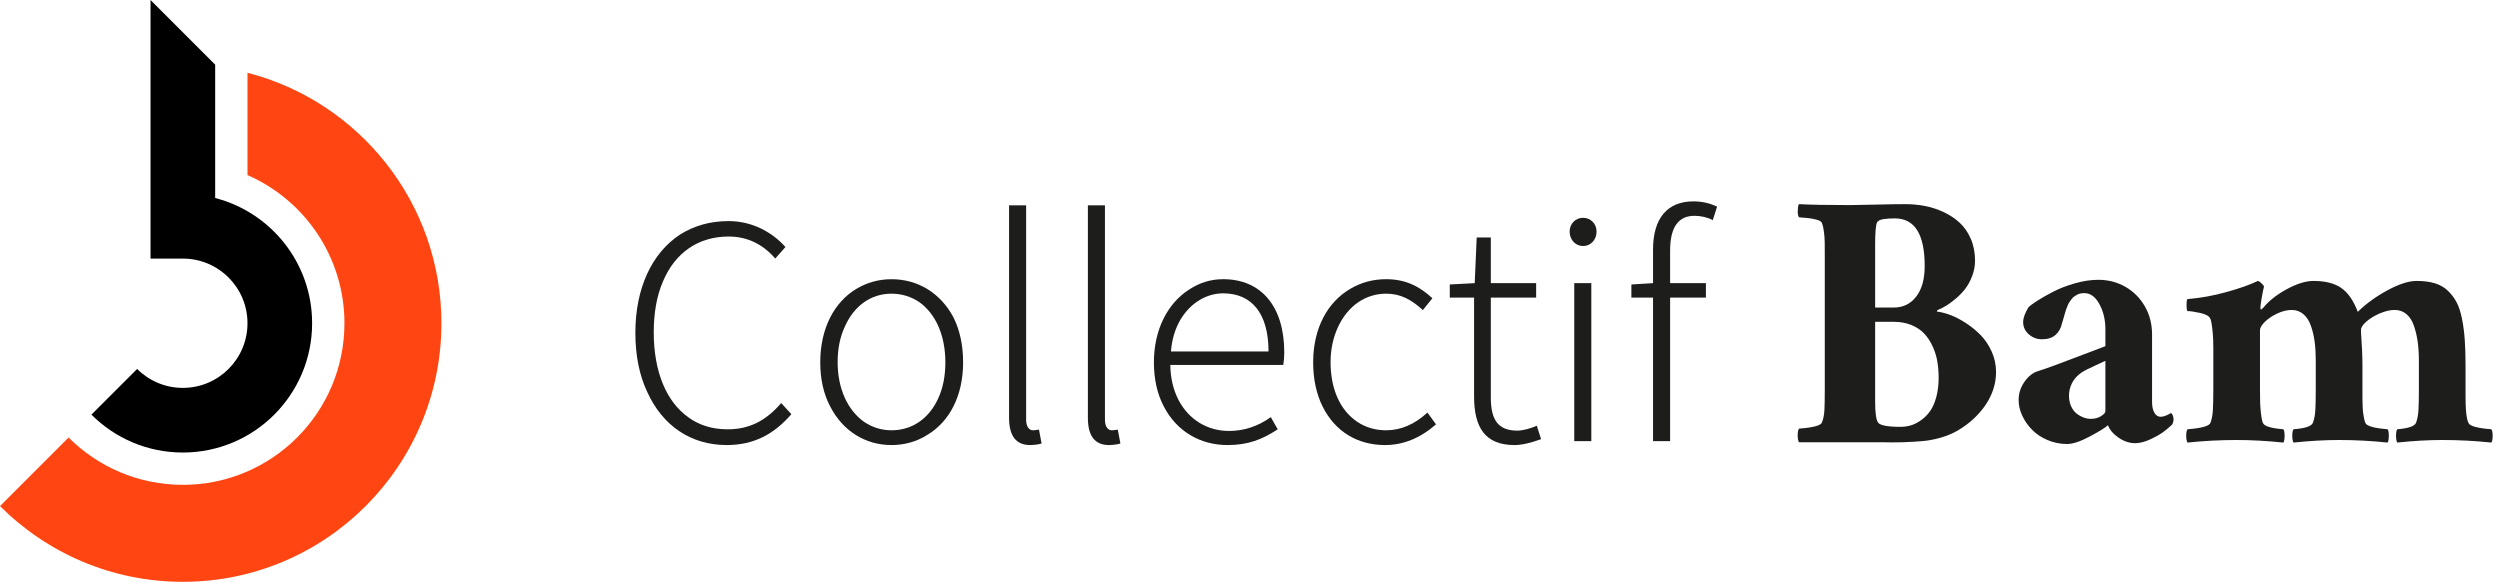
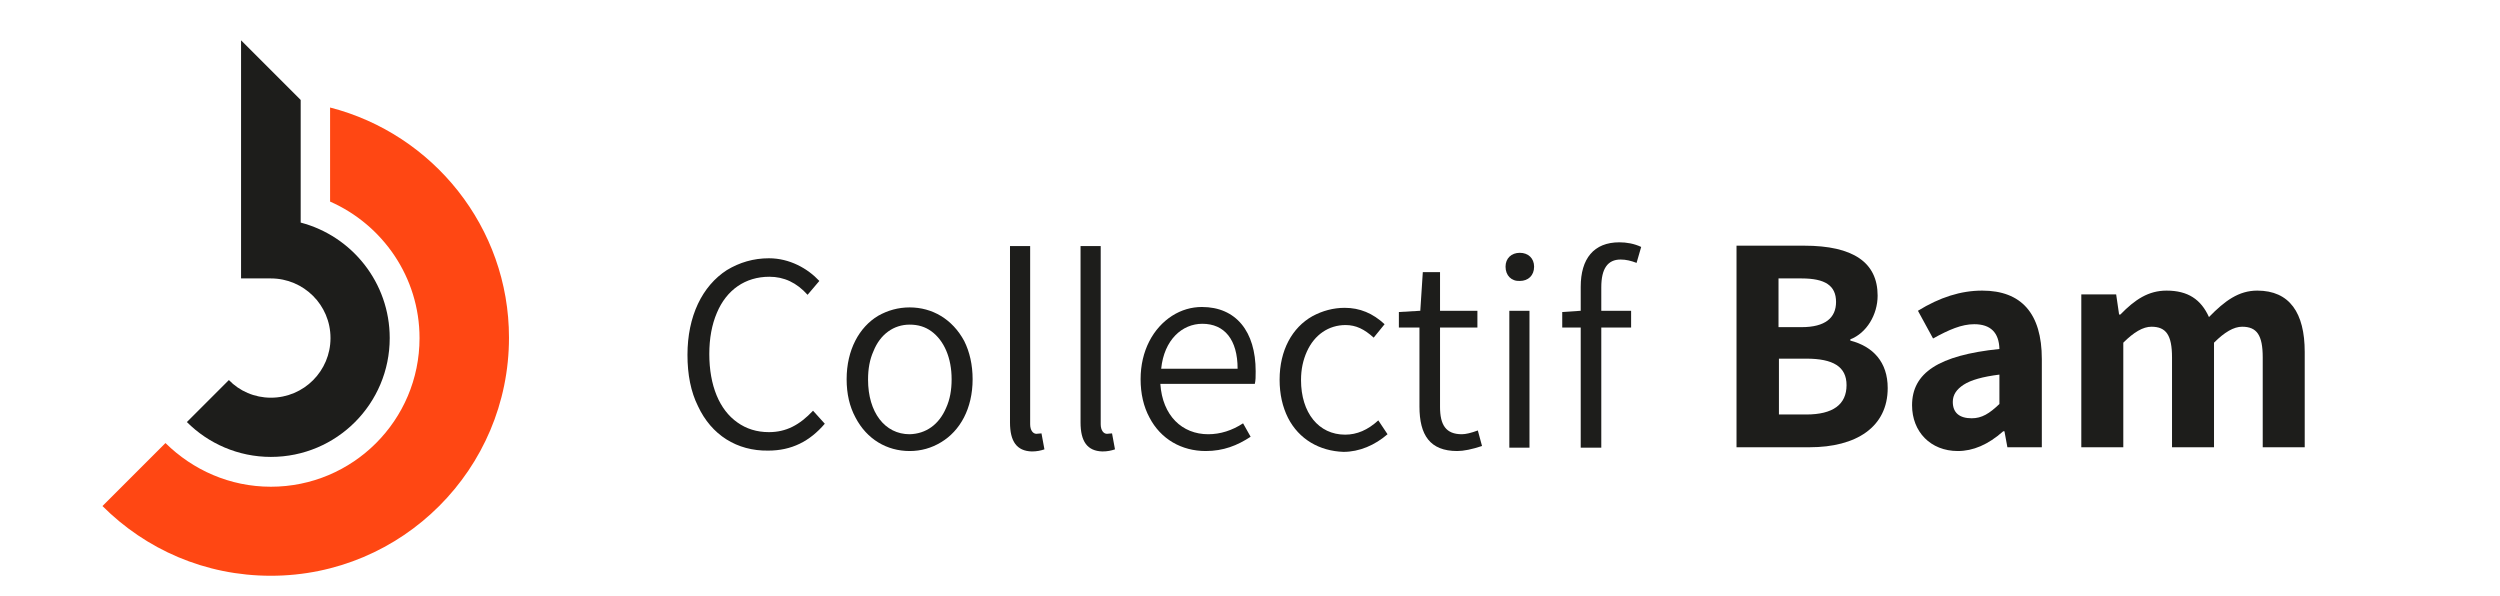
- <svg xmlns="http://www.w3.org/2000/svg" version="1.1" id="Layer_1" x="0px" y="0px" width="550px" height="128px" viewBox="0 0 550 128" style="enable-background:new 0 0 550 128;" xml:space="preserve">
-   <path id="XMLID_26_" style="fill:#1D1D1B;" d="M142.382,86.208c-1.735-3.687-2.6-8.017-2.6-13.003c0-9.9,3.682-17.565,9.826-21.603  c3.104-1.952,6.648-2.961,10.691-2.961c5.204,0,9.613,2.456,12.499,5.704l-2.239,2.53c-2.817-3.252-6.287-4.839-10.26-4.839  c-6.643,0-11.778,3.534-14.452,9.895c-1.374,3.183-2.022,6.939-2.022,11.2c0,8.6,2.748,15.247,7.661,18.712  c2.382,1.735,5.274,2.604,8.6,2.604c4.695,0,8.378-1.809,11.778-5.782l2.234,2.456c-3.826,4.413-8.234,6.791-14.234,6.791  C152.064,97.912,145.777,93.726,142.382,86.208" />
-   <path id="XMLID_23_" style="fill:#1D1D1B;" d="M182.626,89.39c-1.448-2.748-2.17-6-2.17-9.682c0-7.517,3.109-13.221,7.873-16.117  c2.387-1.439,4.987-2.165,7.809-2.165c5.704,0,10.765,2.96,13.656,8.456c1.374,2.813,2.091,6.065,2.091,9.826  c0,7.439-3.035,13.078-7.873,15.964c-2.382,1.522-5.061,2.239-7.873,2.239C190.425,97.911,185.438,94.881,182.626,89.39   M206.468,87.507c1.008-2.239,1.513-4.843,1.513-7.799c0-5.852-2.091-10.621-5.704-13.221c-1.809-1.231-3.904-1.878-6.139-1.878  c-4.557,0-8.239,2.674-10.26,7.221c-1.087,2.313-1.596,4.913-1.596,7.878c0,5.852,2.239,10.547,5.782,13.078  c1.809,1.226,3.83,1.878,6.074,1.878C200.685,94.664,204.446,92.064,206.468,87.507" />
-   <path id="XMLID_22_" style="fill:#1D1D1B;" d="M221.995,91.917v-46.75h3.756v47.185c0,1.517,0.652,2.313,1.522,2.313  c0.361,0,0.791-0.074,1.3-0.148l0.578,3.035c-0.143,0.074-0.435,0.148-0.87,0.217c-0.504,0.074-1.008,0.143-1.661,0.143  C223.517,97.912,221.995,95.895,221.995,91.917" />
-   <path id="XMLID_21_" style="fill:#1D1D1B;" d="M239.333,91.917v-46.75h3.756v47.185c0,1.517,0.652,2.313,1.527,2.313  c0.356,0,0.786-0.074,1.295-0.148l0.578,3.035c-0.143,0.074-0.435,0.148-0.87,0.217c-0.504,0.074-1.004,0.143-1.661,0.143  C240.855,97.912,239.333,95.895,239.333,91.917" />
-   <path id="XMLID_18_" style="fill:#1D1D1B;" d="M282.322,80.282h-24.855c0.079,6,2.674,10.482,6.504,12.791  c1.952,1.156,4.048,1.735,6.43,1.735c3.252,0,6.356-1.013,9.178-3.035l1.517,2.674c-3.395,2.234-6.504,3.465-11.051,3.465  c-6,0-11.204-3.03-14.021-8.521c-1.443-2.748-2.165-6-2.165-9.682c0-7.295,3.109-13.082,7.799-16.038  c2.313-1.517,4.774-2.248,7.443-2.248c8.382,0,13.438,6.004,13.438,16.117C282.539,78.478,282.47,79.417,282.322,80.282   M279.074,77.321c0-8.378-3.687-12.786-9.974-12.786c-3.543,0-7.082,1.948-9.395,5.778c-1.152,1.952-1.874,4.26-2.096,7.008H279.074  z" />
-   <path id="XMLID_17_" style="fill:#1D1D1B;" d="M290.987,89.46c-1.369-2.748-2.091-5.995-2.091-9.751  c0-7.517,3.178-13.226,8.091-16.117c2.382-1.439,5.061-2.17,7.947-2.17c4.339,0,7.369,1.591,10.191,4.191l-2.096,2.604  c-2.53-2.308-4.917-3.608-8.026-3.608c-4.621,0-8.452,2.674-10.621,7.295c-1.082,2.313-1.656,4.913-1.656,7.804  c0,5.852,2.091,10.547,5.852,13.078c1.804,1.221,3.974,1.878,6.356,1.878c3.252,0,6.287-1.304,9.104-3.899l1.883,2.595  c-3.469,3.039-7.23,4.552-11.2,4.552C298.648,97.912,293.739,94.951,290.987,89.46" />
-   <path id="XMLID_16_" style="fill:#1D1D1B;" d="M324.299,87.22V65.474h-5.348v-2.891l5.486-0.291l0.435-10.043h3.109v10.043h9.969  v3.183h-9.969v21.964c0,4.843,1.517,7.3,5.852,7.3c1.156,0,3.035-0.509,4.26-1.087l0.944,2.965c-2.382,0.87-4.339,1.295-5.852,1.295  C326.751,97.911,324.299,94.085,324.299,87.22" />
-   <path id="XMLID_13_" style="fill:#1D1D1B;" d="M345.32,50.955c0-1.74,1.3-3.039,2.961-3.039s2.965,1.3,2.965,3.039  c0,1.799-1.305,3.173-2.965,3.173S345.32,52.754,345.32,50.955 M346.334,62.293h3.756v34.755h-3.756V62.293z" />
-   <path id="XMLID_12_" style="fill:#1D1D1B;" d="M367.424,55.139v7.152h7.878v3.183h-7.878v31.577h-3.756V65.474h-4.765v-2.891  l4.765-0.291v-7.369c0-6.865,3.109-10.621,8.891-10.621c1.809,0,3.539,0.365,5.2,1.156l-0.939,2.961  c-1.3-0.648-2.674-0.939-4.048-0.939C369.233,47.479,367.424,50.009,367.424,55.139" />
-   <path id="XMLID_8_" style="fill:#1D1D1B;" d="M395.494,95.704c0-0.648,0.093-1.12,0.282-1.406c3.127-0.241,4.806-0.685,5.042-1.341  c0.305-0.726,0.486-1.619,0.551-2.678c0.06-1.055,0.083-2.642,0.083-4.751V56.499c0-1.425-0.005-2.493-0.014-3.183  c-0.009-0.694-0.065-1.443-0.162-2.253c-0.092-0.814-0.241-1.476-0.458-1.994c-0.023-0.097-0.092-0.194-0.208-0.296  c-0.12-0.106-0.278-0.194-0.463-0.268c-0.185-0.069-0.375-0.139-0.564-0.194c-0.185-0.06-0.416-0.111-0.685-0.157  c-0.273-0.046-0.509-0.088-0.708-0.125c-0.204-0.032-0.444-0.065-0.74-0.088c-0.291-0.018-0.518-0.037-0.671-0.051  c-0.153-0.014-0.342-0.028-0.578-0.037c-0.236-0.014-0.379-0.028-0.426-0.051c-0.19-0.259-0.282-0.722-0.282-1.379  c0.019-0.046,0.032-0.083,0.032-0.106c0-0.703,0.083-1.17,0.25-1.406c2.373,0.139,6.139,0.208,11.287,0.208  c1.008,0,2.873-0.037,5.588-0.106c2.715-0.069,4.89-0.102,6.513-0.102c1.466,0,2.91,0.134,4.316,0.402  c1.416,0.268,2.789,0.722,4.136,1.351c1.342,0.634,2.517,1.416,3.52,2.341c1.004,0.925,1.818,2.105,2.443,3.534  c0.625,1.439,0.93,3.039,0.93,4.825c0,1.171-0.217,2.313-0.657,3.428c-0.43,1.115-0.958,2.059-1.564,2.836  c-0.611,0.773-1.305,1.48-2.082,2.124c-0.773,0.647-1.448,1.147-2.035,1.499c-0.592,0.352-1.11,0.62-1.573,0.809  c-0.319,0.12-0.481,0.25-0.481,0.393l0.102,0.111c0.837,0.093,1.795,0.342,2.868,0.74c1.078,0.403,2.216,0.99,3.405,1.767  c1.198,0.777,2.29,1.67,3.266,2.665c0.981,1.004,1.786,2.207,2.419,3.622c0.638,1.416,0.953,2.91,0.953,4.487  c0,2.544-0.763,4.945-2.281,7.198c-1.517,2.248-3.553,4.127-6.092,5.639c-1.119,0.657-2.359,1.184-3.738,1.587  c-1.379,0.398-2.743,0.662-4.099,0.777c-1.351,0.116-2.789,0.199-4.316,0.25c-0.759,0.023-1.503,0.032-2.248,0.032  c-0.74,0-1.462-0.009-2.17-0.032h-18.411C395.587,97.032,395.494,96.5,395.494,95.704 M412.532,67.662h4.089  c2.049,0,3.696-0.8,4.941-2.406c1.249-1.605,1.869-3.853,1.869-6.731c0-6.985-2.183-10.478-6.564-10.478  c-0.537,0-0.985,0.009-1.351,0.037c-0.37,0.023-0.745,0.06-1.133,0.12s-0.708,0.153-0.953,0.282  c-0.241,0.13-0.416,0.301-0.509,0.509c-0.259,0.634-0.389,2.244-0.389,4.82V67.662z M412.532,88.386  c0,2.415,0.213,3.942,0.638,4.571c0.444,0.634,2.105,0.948,4.973,0.948c0.773,0,1.531-0.111,2.271-0.333  c0.74-0.222,1.49-0.601,2.239-1.143c0.759-0.536,1.416-1.207,1.975-1.998c0.564-0.8,1.022-1.832,1.36-3.099  c0.342-1.267,0.513-2.674,0.513-4.219c0-1.24-0.097-2.429-0.282-3.553c-0.19-1.124-0.527-2.234-1.027-3.322  c-0.49-1.096-1.101-2.031-1.832-2.817c-0.726-0.786-1.67-1.415-2.826-1.901c-1.152-0.476-2.452-0.721-3.914-0.721h-4.089V88.386z" />
-   <path id="XMLID_5_" style="fill:#1D1D1B;" d="M444.098,88.042c0-1.485,0.426-2.831,1.272-4.029c0.842-1.207,1.809-1.98,2.896-2.336  c0.87-0.259,2.225-0.731,4.062-1.411c1.837-0.689,3.872-1.452,6.102-2.304c2.239-0.851,3.821-1.448,4.755-1.804v-1.661V72.41  c0-2.049-0.435-3.886-1.314-5.5c-0.879-1.619-1.98-2.424-3.317-2.424c-0.301,0-0.587,0.032-0.874,0.088  c-0.282,0.06-0.541,0.152-0.763,0.282c-0.227,0.134-0.439,0.268-0.634,0.407c-0.199,0.143-0.384,0.333-0.56,0.569  c-0.171,0.236-0.328,0.453-0.463,0.657c-0.139,0.194-0.268,0.458-0.393,0.777c-0.125,0.315-0.236,0.601-0.338,0.861  c-0.097,0.259-0.199,0.583-0.296,0.976c-0.102,0.389-0.194,0.726-0.287,1.008c-0.088,0.282-0.199,0.634-0.319,1.059  c-0.213,1.013-0.671,1.846-1.392,2.493c-0.717,0.652-1.721,0.976-3.016,0.976c-1.106,0-2.068-0.37-2.891-1.096  c-0.828-0.731-1.235-1.628-1.235-2.692c0-0.865,0.384-1.938,1.152-3.224c0.338-0.347,0.962-0.828,1.892-1.42  c0.921-0.601,2.077-1.254,3.469-1.98c1.388-0.726,2.998-1.356,4.82-1.878c1.823-0.527,3.562-0.791,5.218-0.791  c2.156,0,4.131,0.509,5.926,1.531c1.786,1.018,3.22,2.447,4.284,4.284c1.069,1.841,1.601,3.918,1.601,6.24v14.822  c0,0.68,0.083,1.272,0.25,1.767c0.162,0.495,0.384,0.865,0.666,1.11c0.282,0.25,0.601,0.375,0.953,0.375  c0.259,0,0.523-0.042,0.791-0.125c0.273-0.083,0.486-0.162,0.638-0.231c0.153-0.069,0.333-0.162,0.546-0.282l0.319-0.176  c0.162,0.074,0.296,0.25,0.402,0.546c0.106,0.296,0.162,0.56,0.162,0.796c0,0.453-0.106,0.846-0.319,1.198  c-0.541,0.518-1.166,1.041-1.869,1.573c-0.703,0.527-1.675,1.078-2.905,1.656c-1.235,0.578-2.355,0.86-3.358,0.86  c-1.244,0-2.456-0.402-3.645-1.212c-1.18-0.814-1.957-1.725-2.331-2.738c-0.666,0.588-2.022,1.425-4.066,2.507  c-2.049,1.083-3.687,1.624-4.917,1.624c-1.499,0-2.924-0.282-4.261-0.846c-1.346-0.564-2.475-1.309-3.391-2.225  c-0.921-0.92-1.656-1.957-2.197-3.104C444.375,90.35,444.098,89.198,444.098,88.042 M455.182,87.232  c0.023,0.824,0.185,1.559,0.49,2.207c0.305,0.647,0.699,1.161,1.175,1.54c0.481,0.379,0.99,0.661,1.527,0.865  c0.546,0.199,1.069,0.301,1.582,0.301c0.893,0,1.656-0.199,2.285-0.601c0.634-0.407,0.944-0.754,0.944-1.059V79.377  c-0.162,0.093-0.911,0.444-2.244,1.046c-1.332,0.601-2.318,1.096-2.951,1.499c-0.981,0.662-1.707,1.462-2.174,2.41  c-0.421,0.87-0.634,1.744-0.634,2.614V87.232z" />
-   <path id="XMLID_4_" style="fill:#1D1D1B;" d="M480.968,95.812c0-0.638,0.097-1.096,0.287-1.374c3.099-0.236,4.783-0.703,5.038-1.411  c0.282-0.731,0.463-1.619,0.532-2.683c0.069-1.055,0.106-2.646,0.106-4.76v-9.067c0-0.495-0.014-1.101-0.037-1.814  c-0.023-0.722-0.093-1.591-0.213-2.614c-0.116-1.022-0.268-1.712-0.453-2.063c-0.264-0.518-1.004-0.916-2.225-1.184  c-1.221-0.268-2.142-0.403-2.748-0.403c-0.148-0.102-0.213-0.569-0.213-1.402s0.088-1.244,0.278-1.244  c2.752-0.222,5.57-0.731,8.447-1.527c2.882-0.791,5.204-1.61,6.971-2.461c0.259,0.069,0.546,0.264,0.865,0.587  c0.315,0.324,0.477,0.555,0.477,0.685c-0.051,0.143-0.125,0.463-0.231,0.953c-0.106,0.495-0.204,1.009-0.282,1.527  c-0.083,0.518-0.153,0.985-0.213,1.397c-0.056,0.416-0.074,0.634-0.056,0.657c0,0.282,0.028,0.453,0.074,0.504  c0.093,0,0.282-0.148,0.564-0.43c1.226-1.508,2.947-2.864,5.167-4.071c2.225-1.207,4.182-1.809,5.875-1.809  c2.563,0,4.594,0.509,6.083,1.536c1.494,1.022,2.711,2.78,3.654,5.269c1.809-1.786,3.983-3.368,6.523-4.742  c2.54-1.374,4.681-2.063,6.426-2.063c1.499,0,2.812,0.167,3.932,0.495c1.115,0.328,2.068,0.856,2.859,1.587  c0.786,0.736,1.434,1.577,1.957,2.535c0.513,0.972,0.921,2.183,1.217,3.659c0.296,1.462,0.5,3.012,0.615,4.635  c0.116,1.619,0.176,3.539,0.176,5.75v5.116v1.656c0,0.352,0.005,0.823,0.018,1.411c0.014,0.592,0.032,1.046,0.055,1.374  c0.023,0.328,0.056,0.694,0.102,1.092c0.051,0.407,0.111,0.754,0.176,1.064c0.074,0.305,0.162,0.588,0.287,0.846  c0.259,0.708,1.938,1.175,5.042,1.411c0.19,0.259,0.282,0.713,0.282,1.374v0.106c0,0.708-0.093,1.189-0.282,1.448  c-3.599-0.379-7.212-0.564-10.829-0.564c-2.988,0-6.282,0.185-9.881,0.564c-0.162-0.259-0.25-0.74-0.259-1.448  c-0.014-0.703,0.074-1.203,0.259-1.48c2.447-0.189,3.821-0.661,4.131-1.411c0.278-0.731,0.458-1.619,0.532-2.683  c0.069-1.055,0.102-2.646,0.102-4.76v-6.245c0-1.527-0.088-2.914-0.264-4.163c-0.176-1.244-0.453-2.415-0.828-3.506  c-0.379-1.096-0.921-1.952-1.638-2.558c-0.722-0.615-1.582-0.92-2.581-0.92s-2.091,0.25-3.28,0.754  c-1.189,0.509-2.174,1.115-2.965,1.804c-0.786,0.694-1.18,1.3-1.18,1.818v0.458c0.213,2.938,0.319,5.422,0.319,7.443v5.116v1.975  c0,0.426,0.014,0.962,0.037,1.619c0.023,0.662,0.055,1.175,0.102,1.559c0.051,0.37,0.116,0.772,0.194,1.198  c0.083,0.421,0.18,0.782,0.305,1.092c0.278,0.708,1.911,1.175,4.899,1.411c0.19,0.278,0.282,0.777,0.264,1.48  c-0.009,0.708-0.097,1.189-0.264,1.448c-3.599-0.379-7.161-0.564-10.686-0.564c-3.081,0-6.425,0.185-10.02,0.564  c-0.167-0.259-0.254-0.74-0.268-1.448c-0.009-0.703,0.079-1.203,0.268-1.48c2.535-0.189,3.96-0.661,4.265-1.411  c0.282-0.731,0.458-1.619,0.532-2.683c0.069-1.055,0.102-2.646,0.102-4.76v-6.245c0-1.527-0.079-2.914-0.245-4.163  c-0.167-1.244-0.439-2.415-0.828-3.506c-0.384-1.096-0.939-1.952-1.656-2.558c-0.717-0.615-1.573-0.92-2.558-0.92  c-1.008,0-2.072,0.259-3.178,0.777c-1.101,0.518-2.012,1.129-2.734,1.832c-0.712,0.712-1.073,1.323-1.073,1.837v12.948  c0,1.295,0.014,2.285,0.037,2.979c0.023,0.694,0.079,1.485,0.176,2.382c0.093,0.893,0.231,1.587,0.426,2.081  c0.278,0.731,1.781,1.193,4.51,1.411c0.19,0.278,0.278,0.777,0.268,1.48c-0.014,0.708-0.102,1.189-0.268,1.448  c-3.594-0.379-7.018-0.564-10.265-0.564c-3.622,0-7.23,0.185-10.825,0.564C481.065,97.107,480.968,96.589,480.968,95.812" />
-   <path id="XMLID_3_" style="fill:#FF4612;" d="M54.452,16.014l-0.005,0.019V38.52c12.555,5.486,21.33,18.013,21.33,32.594  c0,19.633-15.918,35.551-35.551,35.551c-9.816,0-18.707-3.983-25.142-10.413L0,111.337C10.297,121.63,24.518,128,40.227,128  c31.415,0,56.886-25.471,56.886-56.886C97.113,44.603,78.984,22.334,54.452,16.014" />
-   <path id="XMLID_2_" d="M47.337,43.563V14.22L33.117,0v56.89h7.11c7.855,0,14.22,6.365,14.22,14.216  c0,7.859-6.365,14.229-14.22,14.229c-3.927,0-7.48-1.591-10.057-4.168L20.113,91.22c5.153,5.153,12.259,8.336,20.114,8.336  c15.705,0,28.44-12.74,28.44-28.44C68.667,57.857,59.601,46.718,47.337,43.563" />
+ <svg xmlns="http://www.w3.org/2000/svg" version="1.1" id="Calque_1" x="0px" y="0px" viewBox="0 0 595.3 141.7" style="enable-background:new 0 0 595.3 141.7;" xml:space="preserve">
+   <style type="text/css">
+   .st0{fill:#1D1D1B;}
+   .st1{fill:#FF4713;}
+ </style>
+   <g id="Calque_2_1_">
+     <g>
+       <path class="st0" d="M166.2,96.7c-1.7-3.4-2.5-7.5-2.5-12.2c0-9.2,3.5-16.4,9.4-20.2c3-1.8,6.3-2.8,10-2.8c4.9,0,9.2,2.4,12,5.4       l-2.8,3.3c-2.6-2.9-5.6-4.3-9.1-4.3c-5.7,0-10.2,3.1-12.5,8.6c-1.2,2.8-1.8,6.1-1.8,9.8c0,7.5,2.4,13.3,6.7,16.3       c2.1,1.5,4.6,2.3,7.5,2.3c4.1,0,7.3-1.7,10.5-5.1l2.8,3.1c-3.6,4.2-7.9,6.4-13.5,6.4C175.5,107.4,169.4,103.6,166.2,96.7z" />
+       <path class="st0" d="M203.7,99.4c-1.4-2.6-2.1-5.6-2.1-9.1c0-7,3-12.4,7.5-15.1c2.3-1.3,4.8-2,7.5-2c5.4,0,10.2,2.8,13,8       c1.3,2.6,2,5.7,2,9.1c0,7-3,12.3-7.5,15c-2.3,1.4-4.8,2.1-7.5,2.1C211.2,107.4,206.4,104.6,203.7,99.4z M225.3,97.1       c0.9-2,1.3-4.2,1.3-6.8c0-5.1-1.8-9.2-4.8-11.4c-1.5-1.1-3.2-1.6-5.2-1.6c-3.8,0-7,2.3-8.6,6.3c-0.9,2-1.3,4.2-1.3,6.8       c0,7.8,4,13,9.9,13C220.5,103.3,223.6,101.1,225.3,97.1z" />
+       <path class="st0" d="M240.5,100.6v-42h4.8V101c0,1.5,0.7,2.3,1.5,2.3c0.3,0,0.7-0.1,1.2-0.1l0.7,3.8c-0.9,0.3-1.8,0.5-3,0.5       C242.1,107.4,240.5,105.1,240.5,100.6z" />
+       <path class="st0" d="M257.3,100.6v-42h4.8V101c0,1.5,0.7,2.3,1.5,2.3c0.3,0,0.7-0.1,1.2-0.1l0.7,3.8c-0.9,0.3-1.8,0.5-3,0.5       C258.9,107.4,257.3,105.1,257.3,100.6z" />
+       <path class="st0" d="M298.8,91.4h-22.5c0.5,7.6,5.2,12,11.4,12c2.9,0,5.7-0.9,8.3-2.6l1.8,3.2c-3.2,2.1-6.5,3.4-10.7,3.4       c-5.7,0-10.7-2.8-13.4-8c-1.4-2.6-2.1-5.7-2.1-9.1c0-6.8,3-12.2,7.5-15.1c2.2-1.4,4.6-2.1,7.1-2.1c8.1,0,12.8,5.8,12.8,15.3       C299,89.6,299,90.6,298.8,91.4z M294.7,87.8c0-6.9-3.1-10.7-8.4-10.7c-4.8,0-9.1,3.8-9.8,10.7H294.7z" />
+       <path class="st0" d="M306.7,99.5c-1.3-2.6-2-5.6-2-9.1c0-7,3-12.4,7.8-15.1c2.4-1.3,5-2,7.7-2c3.6,0,6.7,1.3,9.5,3.9l-2.6,3.2       c-2.2-2-4.2-3-6.7-3c-4,0-7.4,2.3-9.2,6.3c-0.9,2-1.4,4.2-1.4,6.8c0,7.8,4.2,13,10.5,13c2.8,0,5.4-1.1,7.9-3.4l2.2,3.3       c-3,2.6-6.7,4.2-10.5,4.2C314.2,107.4,309.3,104.6,306.7,99.5z" />
+       <path class="st0" d="M338,96.8V78h-4.9v-3.7l5.1-0.3l0.6-9.2h4.1V74h8.9v4h-8.9v18.9c0,4.3,1.4,6.5,5.2,6.5c0.9,0,2.2-0.3,3.8-0.9       l1,3.7c-2.4,0.8-4.4,1.2-5.9,1.2C340.5,107.4,338,103.6,338,96.8z" />
+       <path class="st0" d="M358.5,63.5c0-2,1.4-3.3,3.4-3.3s3.4,1.3,3.4,3.3c0,2.1-1.4,3.4-3.4,3.4C359.9,67,358.5,65.6,358.5,63.5z        M359.4,74h4.8v32.6h-4.8V74z" />
+       <path class="st0" d="M381.3,68.4V74h7.1v4h-7.1v28.6h-4.9V78H372v-3.7l4.4-0.3v-5.7c0-6.7,3.1-10.6,9.2-10.6       c1.7,0,3.5,0.3,5.2,1.1l-1.1,3.8c-1.3-0.5-2.5-0.8-3.8-0.8C382.8,61.8,381.3,64,381.3,68.4z" />
+     </g>
+     <g>
+       <path class="st0" d="M413.5,58.5h16.1c11.7,0,17.5,4,17.5,11.9c0,4.5-2.6,8.9-6.5,10.4v0.3c5.4,1.4,8.9,5.1,8.9,11.3       c0,9.3-7.5,14.1-18.6,14.1h-17.4V58.5z M429,77.9c5.6,0,8.2-2.2,8.2-6c0-3.9-2.6-5.6-8.2-5.6h-5.5v11.6H429z M430.1,98.7       c6.4,0,9.6-2.4,9.6-7c0-4.4-3.2-6.3-9.6-6.3h-6.5v13.3H430.1z" />
+       <path class="st0" d="M455.3,96.5c0-7.7,6.3-11.9,20.8-13.4c-0.1-3.9-2.1-5.9-6-5.9c-3,0-6,1.3-9.8,3.4l-3.6-6.6       c5.2-3.2,10.2-4.8,15.3-4.8c9.3,0,14.2,5.4,14.2,16.3v21H478l-0.7-3.8H477c-3.6,3.2-7.2,4.7-10.8,4.7       C459.7,107.4,455.3,102.8,455.3,96.5z M476.1,96.2v-7c-4,0.5-6.8,1.3-8.5,2.4S465,94,465,95.7c0,2.6,1.6,3.9,4.5,3.9       C471.9,99.6,473.7,98.5,476.1,96.2z" />
+       <path class="st0" d="M495.7,70.1h8.2l0.7,4.8h0.3c3.5-3.6,6.7-5.7,11-5.7c5.1,0,8.2,2.1,10.1,6.3c3.8-3.9,7.1-6.3,11.5-6.3       c7.7,0,11.3,5.3,11.3,14.6v22.7h-10V85.1c0-5.3-1.4-7.3-4.9-7.3c-2,0-4.2,1.3-6.7,3.8v24.9h-10V85.1c0-5.3-1.4-7.3-4.9-7.3       c-2,0-4.2,1.3-6.7,3.8v24.9h-10V70.1H495.7z" />
+     </g>
+     <path class="st1" d="M78.6,25.6L78.6,25.6V48c12.5,5.5,21.3,18,21.3,32.5c0,19.6-15.9,35.4-35.4,35.4c-9.8,0-18.6-4-25.1-10.4     l-15,15c10.3,10.3,24.4,16.6,40.1,16.6c31.3,0,56.7-25.4,56.7-56.7C121.2,54.1,103.1,31.9,78.6,25.6z" />
+     <g>
+       <path class="st0" d="M71.6,53V23.8L57.4,9.6v56.7h7.1c7.8,0,14.2,6.3,14.2,14.2c0,7.8-6.3,14.2-14.2,14.2c-3.9,0-7.5-1.6-10-4.2       l-10,10c5.1,5.1,12.2,8.3,20,8.3c15.7,0,28.3-12.7,28.3-28.3C92.8,67.3,83.8,56.2,71.6,53z" />
+     </g>
+   </g>
</svg>
